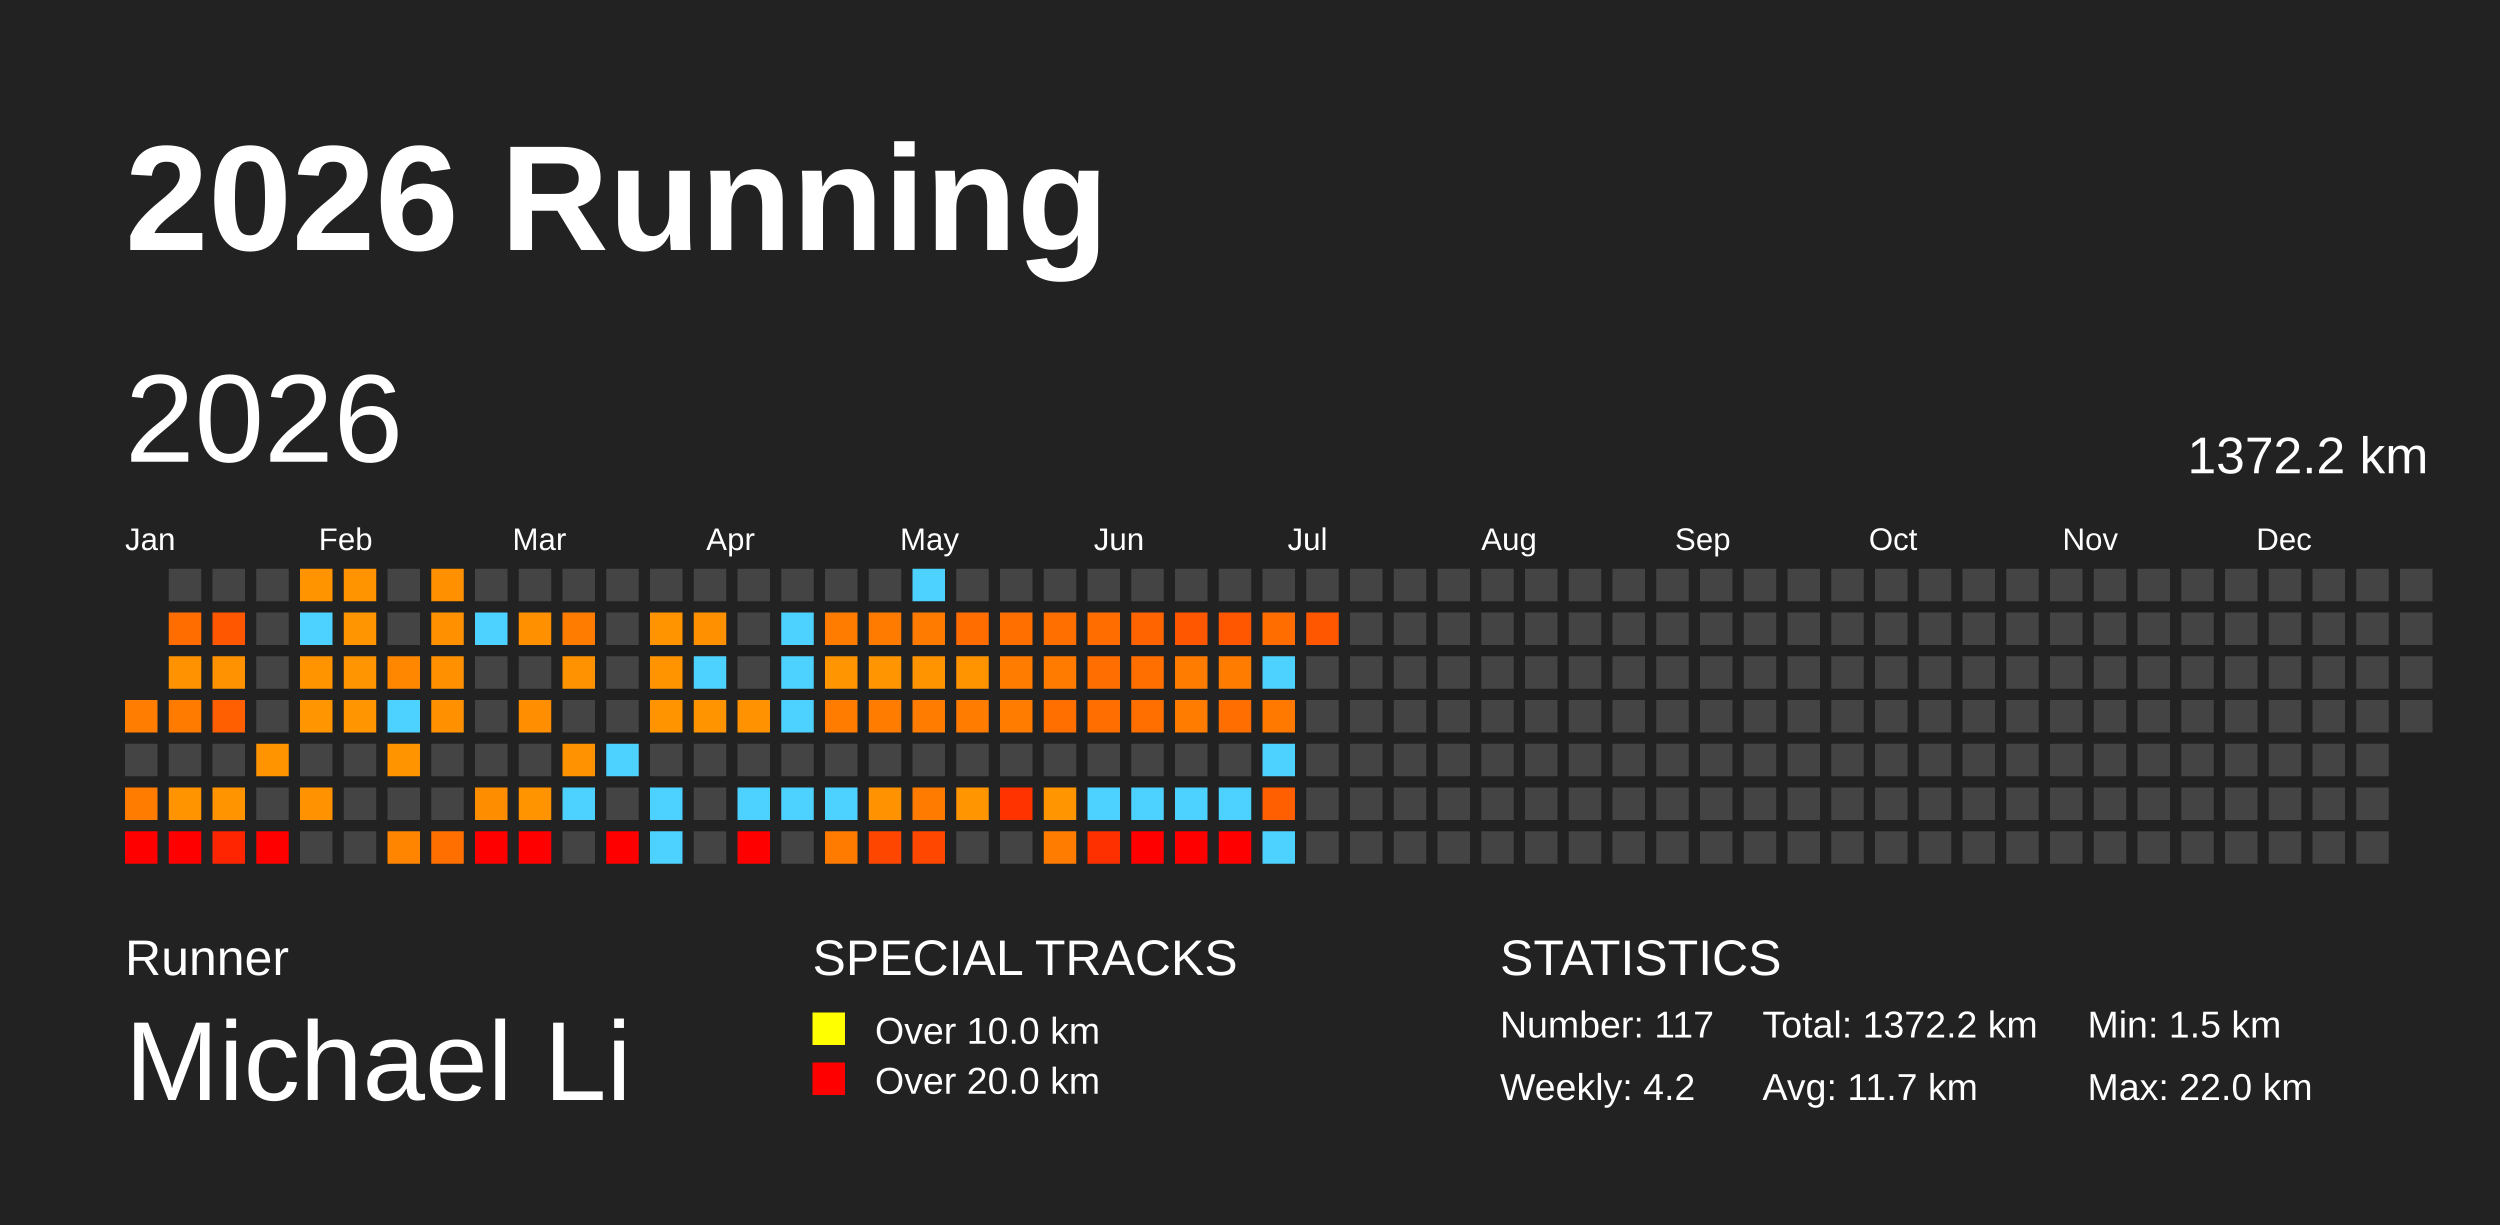
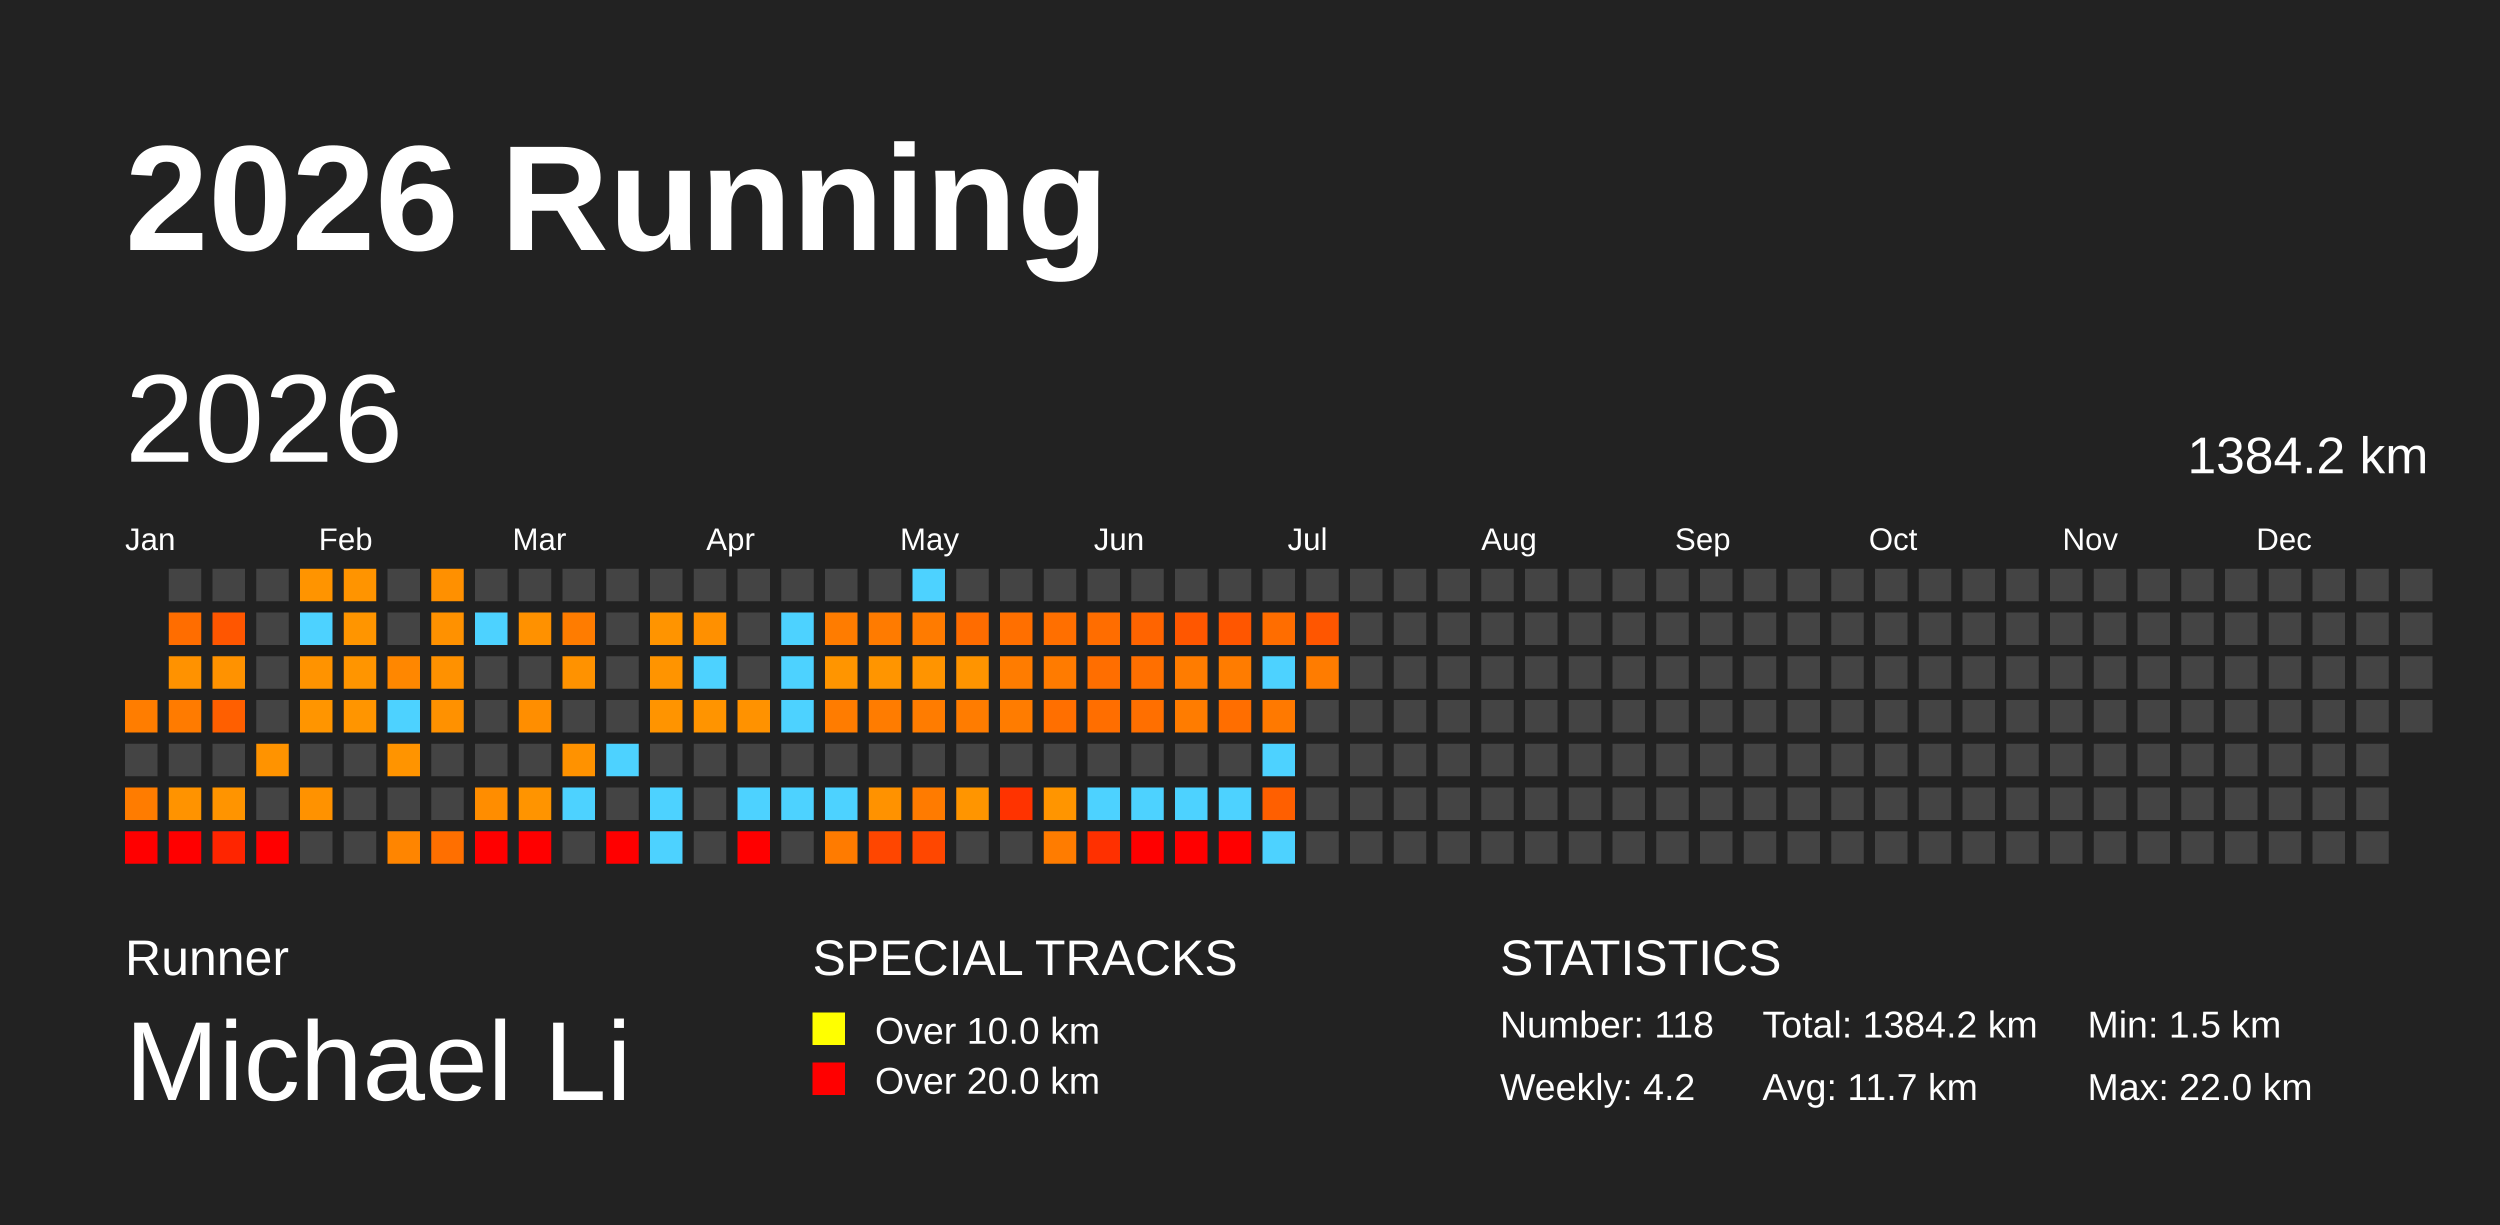
<svg xmlns="http://www.w3.org/2000/svg" baseProfile="full" height="98mm" version="1.1" viewBox="0,0,200,98" width="200mm">
  <defs />
  <rect fill="#222222" height="98" width="200" x="0" y="0" />
  <text fill="#FFFFFF" style="font-size:12px; font-family:Arial; font-weight:bold;" x="10" y="20">2026 Running</text>
  <text fill="#FFFFFF" style="font-size:4px; font-family:Arial" x="10" y="78">Runner</text>
  <text fill="#FFFFFF" style="font-size:9px; font-family:Arial" x="10" y="88">Michael Li</text>
  <text fill="#FFFFFF" style="font-size:4px; font-family:Arial" x="65" y="78">SPECIAL TRACKS</text>
  <rect fill="yellow" height="2.6" width="2.6" x="65" y="81" />
  <text fill="#FFFFFF" style="font-size:3px; font-family:Arial" x="70" y="83.5">Over 10.0 km</text>
  <rect fill="red" height="2.6" width="2.6" x="65" y="85" />
  <text fill="#FFFFFF" style="font-size:3px; font-family:Arial" x="70" y="87.5">Over 20.0 km</text>
  <text fill="#FFFFFF" style="font-size:4px; font-family:Arial" x="120" y="78">STATISTICS</text>
-   <text fill="#FFFFFF" style="font-size:3px; font-family:Arial" x="120" y="83">Number: 117</text>
+   <text fill="#FFFFFF" style="font-size:3px; font-family:Arial" x="120" y="83">Number: 118</text>
  <text fill="#FFFFFF" style="font-size:3px; font-family:Arial" x="120" y="88">Weekly: 4.2</text>
-   <text fill="#FFFFFF" style="font-size:3px; font-family:Arial" x="141" y="83">Total: 1372.2 km</text>
+   <text fill="#FFFFFF" style="font-size:3px; font-family:Arial" x="141" y="83">Total: 1384.2 km</text>
  <text fill="#FFFFFF" style="font-size:3px; font-family:Arial" x="141" y="88">Avg: 11.7 km</text>
  <text fill="#FFFFFF" style="font-size:3px; font-family:Arial" x="167" y="83">Min: 1.5 km</text>
  <text fill="#FFFFFF" style="font-size:3px; font-family:Arial" x="167" y="88">Max: 22.0 km</text>
  <text dominant-baseline="hanging" fill="#FFFFFF" style="font-size:10.0px; font-family:Arial;" x="10" y="30">2026</text>
-   <text dominant-baseline="hanging" fill="#FFFFFF" style="font-size:4.125px; font-family:Arial;" x="175" y="35">1372.2 km</text>
+   <text dominant-baseline="hanging" fill="#FFFFFF" style="font-size:4.125px; font-family:Arial;" x="175" y="35">1384.2 km</text>
  <text fill="#FFFFFF" style="font-size:2.5px; font-family:Arial" x="10.0" y="44">Jan</text>
  <text fill="#FFFFFF" style="font-size:2.5px; font-family:Arial" x="25.5" y="44">Feb</text>
  <text fill="#FFFFFF" style="font-size:2.5px; font-family:Arial" x="41.0" y="44">Mar</text>
  <text fill="#FFFFFF" style="font-size:2.5px; font-family:Arial" x="56.5" y="44">Apr</text>
  <text fill="#FFFFFF" style="font-size:2.5px; font-family:Arial" x="72.0" y="44">May</text>
  <text fill="#FFFFFF" style="font-size:2.5px; font-family:Arial" x="87.5" y="44">Jun</text>
  <text fill="#FFFFFF" style="font-size:2.5px; font-family:Arial" x="103.0" y="44">Jul</text>
  <text fill="#FFFFFF" style="font-size:2.5px; font-family:Arial" x="118.5" y="44">Aug</text>
  <text fill="#FFFFFF" style="font-size:2.5px; font-family:Arial" x="134.0" y="44">Sep</text>
  <text fill="#FFFFFF" style="font-size:2.5px; font-family:Arial" x="149.5" y="44">Oct</text>
  <text fill="#FFFFFF" style="font-size:2.5px; font-family:Arial" x="165.0" y="44">Nov</text>
  <text fill="#FFFFFF" style="font-size:2.5px; font-family:Arial" x="180.5" y="44">Dec</text>
  <rect fill="#ff7d00" height="2.6" width="2.6" x="10.0" y="56.0" />
  <rect fill="#444444" height="2.6" width="2.6" x="10.0" y="59.5" />
  <rect fill="#ff7c00" height="2.6" width="2.6" x="10.0" y="63.0" />
  <rect fill="red" height="2.6" width="2.6" x="10.0" y="66.5" />
  <rect fill="#444444" height="2.6" width="2.6" x="13.5" y="45.5" />
  <rect fill="#ff6d00" height="2.6" width="2.6" x="13.5" y="49.0" />
  <rect fill="#ff9200" height="2.6" width="2.6" x="13.5" y="52.5" />
  <rect fill="#ff7b00" height="2.6" width="2.6" x="13.5" y="56.0" />
  <rect fill="#444444" height="2.6" width="2.6" x="13.5" y="59.5" />
  <rect fill="#ff9300" height="2.6" width="2.6" x="13.5" y="63.0" />
  <rect fill="red" height="2.6" width="2.6" x="13.5" y="66.5" />
  <rect fill="#444444" height="2.6" width="2.6" x="17.0" y="45.5" />
  <rect fill="#ff5600" height="2.6" width="2.6" x="17.0" y="49.0" />
  <rect fill="#ff9200" height="2.6" width="2.6" x="17.0" y="52.5" />
  <rect fill="#ff5f00" height="2.6" width="2.6" x="17.0" y="56.0" />
  <rect fill="#444444" height="2.6" width="2.6" x="17.0" y="59.5" />
  <rect fill="#ff9400" height="2.6" width="2.6" x="17.0" y="63.0" />
  <rect fill="#ff2500" height="2.6" width="2.6" x="17.0" y="66.5" />
  <rect fill="#444444" height="2.6" width="2.6" x="20.5" y="45.5" />
  <rect fill="#444444" height="2.6" width="2.6" x="20.5" y="49.0" />
  <rect fill="#444444" height="2.6" width="2.6" x="20.5" y="52.5" />
  <rect fill="#444444" height="2.6" width="2.6" x="20.5" y="56.0" />
  <rect fill="#ff9300" height="2.6" width="2.6" x="20.5" y="59.5" />
  <rect fill="#444444" height="2.6" width="2.6" x="20.5" y="63.0" />
  <rect fill="red" height="2.6" width="2.6" x="20.5" y="66.5" />
  <rect fill="#ff9400" height="2.6" width="2.6" x="24.0" y="45.5" />
  <rect fill="#4dd2ff" height="2.6" width="2.6" x="24.0" y="49.0" />
  <rect fill="#ff9300" height="2.6" width="2.6" x="24.0" y="52.5" />
  <rect fill="#ff9500" height="2.6" width="2.6" x="24.0" y="56.0" />
  <rect fill="#444444" height="2.6" width="2.6" x="24.0" y="59.5" />
  <rect fill="#ff9200" height="2.6" width="2.6" x="24.0" y="63.0" />
  <rect fill="#444444" height="2.6" width="2.6" x="24.0" y="66.5" />
  <rect fill="#ff9400" height="2.6" width="2.6" x="27.5" y="45.5" />
  <rect fill="#ff9500" height="2.6" width="2.6" x="27.5" y="49.0" />
  <rect fill="#ff9500" height="2.6" width="2.6" x="27.5" y="52.5" />
  <rect fill="#ff9500" height="2.6" width="2.6" x="27.5" y="56.0" />
  <rect fill="#444444" height="2.6" width="2.6" x="27.5" y="59.5" />
  <rect fill="#444444" height="2.6" width="2.6" x="27.5" y="63.0" />
  <rect fill="#444444" height="2.6" width="2.6" x="27.5" y="66.5" />
  <rect fill="#444444" height="2.6" width="2.6" x="31.0" y="45.5" />
  <rect fill="#444444" height="2.6" width="2.6" x="31.0" y="49.0" />
  <rect fill="#ff8700" height="2.6" width="2.6" x="31.0" y="52.5" />
  <rect fill="#4dd2ff" height="2.6" width="2.6" x="31.0" y="56.0" />
  <rect fill="#ff9400" height="2.6" width="2.6" x="31.0" y="59.5" />
  <rect fill="#444444" height="2.6" width="2.6" x="31.0" y="63.0" />
  <rect fill="#ff8500" height="2.6" width="2.6" x="31.0" y="66.5" />
  <rect fill="#ff9000" height="2.6" width="2.6" x="34.5" y="45.5" />
  <rect fill="#ff9100" height="2.6" width="2.6" x="34.5" y="49.0" />
  <rect fill="#ff9100" height="2.6" width="2.6" x="34.5" y="52.5" />
  <rect fill="#ff9100" height="2.6" width="2.6" x="34.5" y="56.0" />
  <rect fill="#444444" height="2.6" width="2.6" x="34.5" y="59.5" />
  <rect fill="#444444" height="2.6" width="2.6" x="34.5" y="63.0" />
  <rect fill="#ff6f00" height="2.6" width="2.6" x="34.5" y="66.5" />
  <rect fill="#444444" height="2.6" width="2.6" x="38.0" y="45.5" />
  <rect fill="#4dd2ff" height="2.6" width="2.6" x="38.0" y="49.0" />
  <rect fill="#444444" height="2.6" width="2.6" x="38.0" y="52.5" />
  <rect fill="#444444" height="2.6" width="2.6" x="38.0" y="56.0" />
  <rect fill="#444444" height="2.6" width="2.6" x="38.0" y="59.5" />
  <rect fill="#ff8d00" height="2.6" width="2.6" x="38.0" y="63.0" />
  <rect fill="red" height="2.6" width="2.6" x="38.0" y="66.5" />
  <rect fill="#444444" height="2.6" width="2.6" x="41.5" y="45.5" />
  <rect fill="#ff9100" height="2.6" width="2.6" x="41.5" y="49.0" />
  <rect fill="#444444" height="2.6" width="2.6" x="41.5" y="52.5" />
  <rect fill="#ff8e00" height="2.6" width="2.6" x="41.5" y="56.0" />
  <rect fill="#444444" height="2.6" width="2.6" x="41.5" y="59.5" />
  <rect fill="#ff9400" height="2.6" width="2.6" x="41.5" y="63.0" />
  <rect fill="red" height="2.6" width="2.6" x="41.5" y="66.5" />
  <rect fill="#444444" height="2.6" width="2.6" x="45.0" y="45.5" />
  <rect fill="#ff7c00" height="2.6" width="2.6" x="45.0" y="49.0" />
  <rect fill="#ff9200" height="2.6" width="2.6" x="45.0" y="52.5" />
  <rect fill="#444444" height="2.6" width="2.6" x="45.0" y="56.0" />
  <rect fill="#ff9200" height="2.6" width="2.6" x="45.0" y="59.5" />
  <rect fill="#4dd2ff" height="2.6" width="2.6" x="45.0" y="63.0" />
  <rect fill="#444444" height="2.6" width="2.6" x="45.0" y="66.5" />
  <rect fill="#444444" height="2.6" width="2.6" x="48.5" y="45.5" />
  <rect fill="#444444" height="2.6" width="2.6" x="48.5" y="49.0" />
  <rect fill="#444444" height="2.6" width="2.6" x="48.5" y="52.5" />
  <rect fill="#444444" height="2.6" width="2.6" x="48.5" y="56.0" />
  <rect fill="#4dd2ff" height="2.6" width="2.6" x="48.5" y="59.5" />
  <rect fill="#444444" height="2.6" width="2.6" x="48.5" y="63.0" />
  <rect fill="red" height="2.6" width="2.6" x="48.5" y="66.5" />
  <rect fill="#444444" height="2.6" width="2.6" x="52.0" y="45.5" />
  <rect fill="#ff9400" height="2.6" width="2.6" x="52.0" y="49.0" />
  <rect fill="#ff9400" height="2.6" width="2.6" x="52.0" y="52.5" />
  <rect fill="#ff9400" height="2.6" width="2.6" x="52.0" y="56.0" />
  <rect fill="#444444" height="2.6" width="2.6" x="52.0" y="59.5" />
  <rect fill="#4dd2ff" height="2.6" width="2.6" x="52.0" y="63.0" />
  <rect fill="#4dd2ff" height="2.6" width="2.6" x="52.0" y="66.5" />
  <rect fill="#444444" height="2.6" width="2.6" x="55.5" y="45.5" />
  <rect fill="#ff9000" height="2.6" width="2.6" x="55.5" y="49.0" />
  <rect fill="#4dd2ff" height="2.6" width="2.6" x="55.5" y="52.5" />
  <rect fill="#ff9400" height="2.6" width="2.6" x="55.5" y="56.0" />
  <rect fill="#444444" height="2.6" width="2.6" x="55.5" y="59.5" />
  <rect fill="#444444" height="2.6" width="2.6" x="55.5" y="63.0" />
  <rect fill="#444444" height="2.6" width="2.6" x="55.5" y="66.5" />
  <rect fill="#444444" height="2.6" width="2.6" x="59.0" y="45.5" />
  <rect fill="#444444" height="2.6" width="2.6" x="59.0" y="49.0" />
  <rect fill="#444444" height="2.6" width="2.6" x="59.0" y="52.5" />
  <rect fill="#ff9200" height="2.6" width="2.6" x="59.0" y="56.0" />
  <rect fill="#444444" height="2.6" width="2.6" x="59.0" y="59.5" />
  <rect fill="#4dd2ff" height="2.6" width="2.6" x="59.0" y="63.0" />
  <rect fill="red" height="2.6" width="2.6" x="59.0" y="66.5" />
  <rect fill="#444444" height="2.6" width="2.6" x="62.5" y="45.5" />
  <rect fill="#4dd2ff" height="2.6" width="2.6" x="62.5" y="49.0" />
  <rect fill="#4dd2ff" height="2.6" width="2.6" x="62.5" y="52.5" />
  <rect fill="#4dd2ff" height="2.6" width="2.6" x="62.5" y="56.0" />
  <rect fill="#444444" height="2.6" width="2.6" x="62.5" y="59.5" />
  <rect fill="#4dd2ff" height="2.6" width="2.6" x="62.5" y="63.0" />
  <rect fill="#444444" height="2.6" width="2.6" x="62.5" y="66.5" />
  <rect fill="#444444" height="2.6" width="2.6" x="66.0" y="45.5" />
  <rect fill="#ff7c00" height="2.6" width="2.6" x="66.0" y="49.0" />
  <rect fill="#ff9500" height="2.6" width="2.6" x="66.0" y="52.5" />
  <rect fill="#ff7c00" height="2.6" width="2.6" x="66.0" y="56.0" />
  <rect fill="#444444" height="2.6" width="2.6" x="66.0" y="59.5" />
  <rect fill="#4dd2ff" height="2.6" width="2.6" x="66.0" y="63.0" />
  <rect fill="#ff7b00" height="2.6" width="2.6" x="66.0" y="66.5" />
  <rect fill="#444444" height="2.6" width="2.6" x="69.5" y="45.5" />
  <rect fill="#ff7b00" height="2.6" width="2.6" x="69.5" y="49.0" />
  <rect fill="#ff9500" height="2.6" width="2.6" x="69.5" y="52.5" />
  <rect fill="#ff7c00" height="2.6" width="2.6" x="69.5" y="56.0" />
  <rect fill="#444444" height="2.6" width="2.6" x="69.5" y="59.5" />
  <rect fill="#ff9200" height="2.6" width="2.6" x="69.5" y="63.0" />
  <rect fill="#ff4600" height="2.6" width="2.6" x="69.5" y="66.5" />
  <rect fill="#4dd2ff" height="2.6" width="2.6" x="73.0" y="45.5" />
  <rect fill="#ff7b00" height="2.6" width="2.6" x="73.0" y="49.0" />
  <rect fill="#ff9400" height="2.6" width="2.6" x="73.0" y="52.5" />
  <rect fill="#ff7c00" height="2.6" width="2.6" x="73.0" y="56.0" />
  <rect fill="#444444" height="2.6" width="2.6" x="73.0" y="59.5" />
  <rect fill="#ff7b00" height="2.6" width="2.6" x="73.0" y="63.0" />
  <rect fill="#ff4700" height="2.6" width="2.6" x="73.0" y="66.5" />
  <rect fill="#444444" height="2.6" width="2.6" x="76.5" y="45.5" />
  <rect fill="#ff6c00" height="2.6" width="2.6" x="76.5" y="49.0" />
  <rect fill="#ff9400" height="2.6" width="2.6" x="76.5" y="52.5" />
  <rect fill="#ff7c00" height="2.6" width="2.6" x="76.5" y="56.0" />
  <rect fill="#444444" height="2.6" width="2.6" x="76.5" y="59.5" />
  <rect fill="#ff9500" height="2.6" width="2.6" x="76.5" y="63.0" />
  <rect fill="#444444" height="2.6" width="2.6" x="76.5" y="66.5" />
  <rect fill="#444444" height="2.6" width="2.6" x="80.0" y="45.5" />
  <rect fill="#ff6f00" height="2.6" width="2.6" x="80.0" y="49.0" />
  <rect fill="#ff7c00" height="2.6" width="2.6" x="80.0" y="52.5" />
  <rect fill="#ff7c00" height="2.6" width="2.6" x="80.0" y="56.0" />
  <rect fill="#444444" height="2.6" width="2.6" x="80.0" y="59.5" />
  <rect fill="#ff3300" height="2.6" width="2.6" x="80.0" y="63.0" />
  <rect fill="#444444" height="2.6" width="2.6" x="80.0" y="66.5" />
  <rect fill="#444444" height="2.6" width="2.6" x="83.5" y="45.5" />
  <rect fill="#ff6f00" height="2.6" width="2.6" x="83.5" y="49.0" />
  <rect fill="#ff7b00" height="2.6" width="2.6" x="83.5" y="52.5" />
  <rect fill="#ff6f00" height="2.6" width="2.6" x="83.5" y="56.0" />
  <rect fill="#444444" height="2.6" width="2.6" x="83.5" y="59.5" />
  <rect fill="#ff9500" height="2.6" width="2.6" x="83.5" y="63.0" />
  <rect fill="#ff7c00" height="2.6" width="2.6" x="83.5" y="66.5" />
  <rect fill="#444444" height="2.6" width="2.6" x="87.0" y="45.5" />
  <rect fill="#ff6d00" height="2.6" width="2.6" x="87.0" y="49.0" />
  <rect fill="#ff6e00" height="2.6" width="2.6" x="87.0" y="52.5" />
  <rect fill="#ff6e00" height="2.6" width="2.6" x="87.0" y="56.0" />
  <rect fill="#444444" height="2.6" width="2.6" x="87.0" y="59.5" />
  <rect fill="#4dd2ff" height="2.6" width="2.6" x="87.0" y="63.0" />
  <rect fill="#ff3000" height="2.6" width="2.6" x="87.0" y="66.5" />
  <rect fill="#444444" height="2.6" width="2.6" x="90.5" y="45.5" />
  <rect fill="#ff6400" height="2.6" width="2.6" x="90.5" y="49.0" />
  <rect fill="#ff6f00" height="2.6" width="2.6" x="90.5" y="52.5" />
  <rect fill="#ff6f00" height="2.6" width="2.6" x="90.5" y="56.0" />
  <rect fill="#444444" height="2.6" width="2.6" x="90.5" y="59.5" />
  <rect fill="#4dd2ff" height="2.6" width="2.6" x="90.5" y="63.0" />
  <rect fill="red" height="2.6" width="2.6" x="90.5" y="66.5" />
  <rect fill="#444444" height="2.6" width="2.6" x="94.0" y="45.5" />
  <rect fill="#ff5700" height="2.6" width="2.6" x="94.0" y="49.0" />
  <rect fill="#ff7c00" height="2.6" width="2.6" x="94.0" y="52.5" />
  <rect fill="#ff7c00" height="2.6" width="2.6" x="94.0" y="56.0" />
  <rect fill="#444444" height="2.6" width="2.6" x="94.0" y="59.5" />
  <rect fill="#4dd2ff" height="2.6" width="2.6" x="94.0" y="63.0" />
  <rect fill="red" height="2.6" width="2.6" x="94.0" y="66.5" />
  <rect fill="#444444" height="2.6" width="2.6" x="97.5" y="45.5" />
  <rect fill="#ff5600" height="2.6" width="2.6" x="97.5" y="49.0" />
  <rect fill="#ff7c00" height="2.6" width="2.6" x="97.5" y="52.5" />
  <rect fill="#ff6e00" height="2.6" width="2.6" x="97.5" y="56.0" />
  <rect fill="#444444" height="2.6" width="2.6" x="97.5" y="59.5" />
  <rect fill="#4dd2ff" height="2.6" width="2.6" x="97.5" y="63.0" />
  <rect fill="red" height="2.6" width="2.6" x="97.5" y="66.5" />
  <rect fill="#444444" height="2.6" width="2.6" x="101.0" y="45.5" />
  <rect fill="#ff6d00" height="2.6" width="2.6" x="101.0" y="49.0" />
  <rect fill="#4dd2ff" height="2.6" width="2.6" x="101.0" y="52.5" />
  <rect fill="#ff7900" height="2.6" width="2.6" x="101.0" y="56.0" />
  <rect fill="#4dd2ff" height="2.6" width="2.6" x="101.0" y="59.5" />
  <rect fill="#ff5f00" height="2.6" width="2.6" x="101.0" y="63.0" />
  <rect fill="#4dd2ff" height="2.6" width="2.6" x="101.0" y="66.5" />
  <rect fill="#444444" height="2.6" width="2.6" x="104.5" y="45.5" />
  <rect fill="#ff5600" height="2.6" width="2.6" x="104.5" y="49.0" />
-   <rect fill="#444444" height="2.6" width="2.6" x="104.5" y="52.5" />
+   <rect fill="#ff7c00" height="2.6" width="2.6" x="104.5" y="52.5" />
  <rect fill="#444444" height="2.6" width="2.6" x="104.5" y="56.0" />
  <rect fill="#444444" height="2.6" width="2.6" x="104.5" y="59.5" />
  <rect fill="#444444" height="2.6" width="2.6" x="104.5" y="63.0" />
  <rect fill="#444444" height="2.6" width="2.6" x="104.5" y="66.5" />
  <rect fill="#444444" height="2.6" width="2.6" x="108.0" y="45.5" />
  <rect fill="#444444" height="2.6" width="2.6" x="108.0" y="49.0" />
  <rect fill="#444444" height="2.6" width="2.6" x="108.0" y="52.5" />
  <rect fill="#444444" height="2.6" width="2.6" x="108.0" y="56.0" />
  <rect fill="#444444" height="2.6" width="2.6" x="108.0" y="59.5" />
  <rect fill="#444444" height="2.6" width="2.6" x="108.0" y="63.0" />
  <rect fill="#444444" height="2.6" width="2.6" x="108.0" y="66.5" />
  <rect fill="#444444" height="2.6" width="2.6" x="111.5" y="45.5" />
  <rect fill="#444444" height="2.6" width="2.6" x="111.5" y="49.0" />
  <rect fill="#444444" height="2.6" width="2.6" x="111.5" y="52.5" />
  <rect fill="#444444" height="2.6" width="2.6" x="111.5" y="56.0" />
  <rect fill="#444444" height="2.6" width="2.6" x="111.5" y="59.5" />
  <rect fill="#444444" height="2.6" width="2.6" x="111.5" y="63.0" />
  <rect fill="#444444" height="2.6" width="2.6" x="111.5" y="66.5" />
  <rect fill="#444444" height="2.6" width="2.6" x="115.0" y="45.5" />
  <rect fill="#444444" height="2.6" width="2.6" x="115.0" y="49.0" />
  <rect fill="#444444" height="2.6" width="2.6" x="115.0" y="52.5" />
  <rect fill="#444444" height="2.6" width="2.6" x="115.0" y="56.0" />
  <rect fill="#444444" height="2.6" width="2.6" x="115.0" y="59.5" />
  <rect fill="#444444" height="2.6" width="2.6" x="115.0" y="63.0" />
  <rect fill="#444444" height="2.6" width="2.6" x="115.0" y="66.5" />
  <rect fill="#444444" height="2.6" width="2.6" x="118.5" y="45.5" />
  <rect fill="#444444" height="2.6" width="2.6" x="118.5" y="49.0" />
  <rect fill="#444444" height="2.6" width="2.6" x="118.5" y="52.5" />
  <rect fill="#444444" height="2.6" width="2.6" x="118.5" y="56.0" />
  <rect fill="#444444" height="2.6" width="2.6" x="118.5" y="59.5" />
  <rect fill="#444444" height="2.6" width="2.6" x="118.5" y="63.0" />
  <rect fill="#444444" height="2.6" width="2.6" x="118.5" y="66.5" />
  <rect fill="#444444" height="2.6" width="2.6" x="122.0" y="45.5" />
  <rect fill="#444444" height="2.6" width="2.6" x="122.0" y="49.0" />
  <rect fill="#444444" height="2.6" width="2.6" x="122.0" y="52.5" />
  <rect fill="#444444" height="2.6" width="2.6" x="122.0" y="56.0" />
  <rect fill="#444444" height="2.6" width="2.6" x="122.0" y="59.5" />
  <rect fill="#444444" height="2.6" width="2.6" x="122.0" y="63.0" />
  <rect fill="#444444" height="2.6" width="2.6" x="122.0" y="66.5" />
  <rect fill="#444444" height="2.6" width="2.6" x="125.5" y="45.5" />
  <rect fill="#444444" height="2.6" width="2.6" x="125.5" y="49.0" />
  <rect fill="#444444" height="2.6" width="2.6" x="125.5" y="52.5" />
  <rect fill="#444444" height="2.6" width="2.6" x="125.5" y="56.0" />
  <rect fill="#444444" height="2.6" width="2.6" x="125.5" y="59.5" />
  <rect fill="#444444" height="2.6" width="2.6" x="125.5" y="63.0" />
  <rect fill="#444444" height="2.6" width="2.6" x="125.5" y="66.5" />
  <rect fill="#444444" height="2.6" width="2.6" x="129.0" y="45.5" />
  <rect fill="#444444" height="2.6" width="2.6" x="129.0" y="49.0" />
  <rect fill="#444444" height="2.6" width="2.6" x="129.0" y="52.5" />
  <rect fill="#444444" height="2.6" width="2.6" x="129.0" y="56.0" />
  <rect fill="#444444" height="2.6" width="2.6" x="129.0" y="59.5" />
  <rect fill="#444444" height="2.6" width="2.6" x="129.0" y="63.0" />
  <rect fill="#444444" height="2.6" width="2.6" x="129.0" y="66.5" />
  <rect fill="#444444" height="2.6" width="2.6" x="132.5" y="45.5" />
  <rect fill="#444444" height="2.6" width="2.6" x="132.5" y="49.0" />
  <rect fill="#444444" height="2.6" width="2.6" x="132.5" y="52.5" />
  <rect fill="#444444" height="2.6" width="2.6" x="132.5" y="56.0" />
  <rect fill="#444444" height="2.6" width="2.6" x="132.5" y="59.5" />
  <rect fill="#444444" height="2.6" width="2.6" x="132.5" y="63.0" />
  <rect fill="#444444" height="2.6" width="2.6" x="132.5" y="66.5" />
  <rect fill="#444444" height="2.6" width="2.6" x="136.0" y="45.5" />
  <rect fill="#444444" height="2.6" width="2.6" x="136.0" y="49.0" />
  <rect fill="#444444" height="2.6" width="2.6" x="136.0" y="52.5" />
  <rect fill="#444444" height="2.6" width="2.6" x="136.0" y="56.0" />
  <rect fill="#444444" height="2.6" width="2.6" x="136.0" y="59.5" />
  <rect fill="#444444" height="2.6" width="2.6" x="136.0" y="63.0" />
  <rect fill="#444444" height="2.6" width="2.6" x="136.0" y="66.5" />
  <rect fill="#444444" height="2.6" width="2.6" x="139.5" y="45.5" />
  <rect fill="#444444" height="2.6" width="2.6" x="139.5" y="49.0" />
  <rect fill="#444444" height="2.6" width="2.6" x="139.5" y="52.5" />
  <rect fill="#444444" height="2.6" width="2.6" x="139.5" y="56.0" />
  <rect fill="#444444" height="2.6" width="2.6" x="139.5" y="59.5" />
  <rect fill="#444444" height="2.6" width="2.6" x="139.5" y="63.0" />
  <rect fill="#444444" height="2.6" width="2.6" x="139.5" y="66.5" />
  <rect fill="#444444" height="2.6" width="2.6" x="143.0" y="45.5" />
  <rect fill="#444444" height="2.6" width="2.6" x="143.0" y="49.0" />
  <rect fill="#444444" height="2.6" width="2.6" x="143.0" y="52.5" />
  <rect fill="#444444" height="2.6" width="2.6" x="143.0" y="56.0" />
  <rect fill="#444444" height="2.6" width="2.6" x="143.0" y="59.5" />
  <rect fill="#444444" height="2.6" width="2.6" x="143.0" y="63.0" />
  <rect fill="#444444" height="2.6" width="2.6" x="143.0" y="66.5" />
  <rect fill="#444444" height="2.6" width="2.6" x="146.5" y="45.5" />
  <rect fill="#444444" height="2.6" width="2.6" x="146.5" y="49.0" />
  <rect fill="#444444" height="2.6" width="2.6" x="146.5" y="52.5" />
  <rect fill="#444444" height="2.6" width="2.6" x="146.5" y="56.0" />
  <rect fill="#444444" height="2.6" width="2.6" x="146.5" y="59.5" />
  <rect fill="#444444" height="2.6" width="2.6" x="146.5" y="63.0" />
  <rect fill="#444444" height="2.6" width="2.6" x="146.5" y="66.5" />
  <rect fill="#444444" height="2.6" width="2.6" x="150.0" y="45.5" />
  <rect fill="#444444" height="2.6" width="2.6" x="150.0" y="49.0" />
  <rect fill="#444444" height="2.6" width="2.6" x="150.0" y="52.5" />
  <rect fill="#444444" height="2.6" width="2.6" x="150.0" y="56.0" />
  <rect fill="#444444" height="2.6" width="2.6" x="150.0" y="59.5" />
  <rect fill="#444444" height="2.6" width="2.6" x="150.0" y="63.0" />
  <rect fill="#444444" height="2.6" width="2.6" x="150.0" y="66.5" />
  <rect fill="#444444" height="2.6" width="2.6" x="153.5" y="45.5" />
  <rect fill="#444444" height="2.6" width="2.6" x="153.5" y="49.0" />
  <rect fill="#444444" height="2.6" width="2.6" x="153.5" y="52.5" />
  <rect fill="#444444" height="2.6" width="2.6" x="153.5" y="56.0" />
  <rect fill="#444444" height="2.6" width="2.6" x="153.5" y="59.5" />
  <rect fill="#444444" height="2.6" width="2.6" x="153.5" y="63.0" />
  <rect fill="#444444" height="2.6" width="2.6" x="153.5" y="66.5" />
  <rect fill="#444444" height="2.6" width="2.6" x="157.0" y="45.5" />
  <rect fill="#444444" height="2.6" width="2.6" x="157.0" y="49.0" />
  <rect fill="#444444" height="2.6" width="2.6" x="157.0" y="52.5" />
  <rect fill="#444444" height="2.6" width="2.6" x="157.0" y="56.0" />
  <rect fill="#444444" height="2.6" width="2.6" x="157.0" y="59.5" />
  <rect fill="#444444" height="2.6" width="2.6" x="157.0" y="63.0" />
  <rect fill="#444444" height="2.6" width="2.6" x="157.0" y="66.5" />
  <rect fill="#444444" height="2.6" width="2.6" x="160.5" y="45.5" />
  <rect fill="#444444" height="2.6" width="2.6" x="160.5" y="49.0" />
  <rect fill="#444444" height="2.6" width="2.6" x="160.5" y="52.5" />
  <rect fill="#444444" height="2.6" width="2.6" x="160.5" y="56.0" />
  <rect fill="#444444" height="2.6" width="2.6" x="160.5" y="59.5" />
  <rect fill="#444444" height="2.6" width="2.6" x="160.5" y="63.0" />
  <rect fill="#444444" height="2.6" width="2.6" x="160.5" y="66.5" />
  <rect fill="#444444" height="2.6" width="2.6" x="164.0" y="45.5" />
  <rect fill="#444444" height="2.6" width="2.6" x="164.0" y="49.0" />
  <rect fill="#444444" height="2.6" width="2.6" x="164.0" y="52.5" />
  <rect fill="#444444" height="2.6" width="2.6" x="164.0" y="56.0" />
  <rect fill="#444444" height="2.6" width="2.6" x="164.0" y="59.5" />
  <rect fill="#444444" height="2.6" width="2.6" x="164.0" y="63.0" />
  <rect fill="#444444" height="2.6" width="2.6" x="164.0" y="66.5" />
  <rect fill="#444444" height="2.6" width="2.6" x="167.5" y="45.5" />
  <rect fill="#444444" height="2.6" width="2.6" x="167.5" y="49.0" />
  <rect fill="#444444" height="2.6" width="2.6" x="167.5" y="52.5" />
  <rect fill="#444444" height="2.6" width="2.6" x="167.5" y="56.0" />
  <rect fill="#444444" height="2.6" width="2.6" x="167.5" y="59.5" />
  <rect fill="#444444" height="2.6" width="2.6" x="167.5" y="63.0" />
  <rect fill="#444444" height="2.6" width="2.6" x="167.5" y="66.5" />
  <rect fill="#444444" height="2.6" width="2.6" x="171.0" y="45.5" />
  <rect fill="#444444" height="2.6" width="2.6" x="171.0" y="49.0" />
  <rect fill="#444444" height="2.6" width="2.6" x="171.0" y="52.5" />
  <rect fill="#444444" height="2.6" width="2.6" x="171.0" y="56.0" />
  <rect fill="#444444" height="2.6" width="2.6" x="171.0" y="59.5" />
  <rect fill="#444444" height="2.6" width="2.6" x="171.0" y="63.0" />
  <rect fill="#444444" height="2.6" width="2.6" x="171.0" y="66.5" />
  <rect fill="#444444" height="2.6" width="2.6" x="174.5" y="45.5" />
  <rect fill="#444444" height="2.6" width="2.6" x="174.5" y="49.0" />
  <rect fill="#444444" height="2.6" width="2.6" x="174.5" y="52.5" />
  <rect fill="#444444" height="2.6" width="2.6" x="174.5" y="56.0" />
  <rect fill="#444444" height="2.6" width="2.6" x="174.5" y="59.5" />
  <rect fill="#444444" height="2.6" width="2.6" x="174.5" y="63.0" />
  <rect fill="#444444" height="2.6" width="2.6" x="174.5" y="66.5" />
  <rect fill="#444444" height="2.6" width="2.6" x="178.0" y="45.5" />
  <rect fill="#444444" height="2.6" width="2.6" x="178.0" y="49.0" />
  <rect fill="#444444" height="2.6" width="2.6" x="178.0" y="52.5" />
  <rect fill="#444444" height="2.6" width="2.6" x="178.0" y="56.0" />
  <rect fill="#444444" height="2.6" width="2.6" x="178.0" y="59.5" />
  <rect fill="#444444" height="2.6" width="2.6" x="178.0" y="63.0" />
  <rect fill="#444444" height="2.6" width="2.6" x="178.0" y="66.5" />
  <rect fill="#444444" height="2.6" width="2.6" x="181.5" y="45.5" />
  <rect fill="#444444" height="2.6" width="2.6" x="181.5" y="49.0" />
  <rect fill="#444444" height="2.6" width="2.6" x="181.5" y="52.5" />
  <rect fill="#444444" height="2.6" width="2.6" x="181.5" y="56.0" />
  <rect fill="#444444" height="2.6" width="2.6" x="181.5" y="59.5" />
  <rect fill="#444444" height="2.6" width="2.6" x="181.5" y="63.0" />
  <rect fill="#444444" height="2.6" width="2.6" x="181.5" y="66.5" />
  <rect fill="#444444" height="2.6" width="2.6" x="185.0" y="45.5" />
  <rect fill="#444444" height="2.6" width="2.6" x="185.0" y="49.0" />
  <rect fill="#444444" height="2.6" width="2.6" x="185.0" y="52.5" />
  <rect fill="#444444" height="2.6" width="2.6" x="185.0" y="56.0" />
  <rect fill="#444444" height="2.6" width="2.6" x="185.0" y="59.5" />
  <rect fill="#444444" height="2.6" width="2.6" x="185.0" y="63.0" />
  <rect fill="#444444" height="2.6" width="2.6" x="185.0" y="66.5" />
  <rect fill="#444444" height="2.6" width="2.6" x="188.5" y="45.5" />
  <rect fill="#444444" height="2.6" width="2.6" x="188.5" y="49.0" />
  <rect fill="#444444" height="2.6" width="2.6" x="188.5" y="52.5" />
  <rect fill="#444444" height="2.6" width="2.6" x="188.5" y="56.0" />
  <rect fill="#444444" height="2.6" width="2.6" x="188.5" y="59.5" />
  <rect fill="#444444" height="2.6" width="2.6" x="188.5" y="63.0" />
  <rect fill="#444444" height="2.6" width="2.6" x="188.5" y="66.5" />
  <rect fill="#444444" height="2.6" width="2.6" x="192.0" y="45.5" />
  <rect fill="#444444" height="2.6" width="2.6" x="192.0" y="49.0" />
  <rect fill="#444444" height="2.6" width="2.6" x="192.0" y="52.5" />
  <rect fill="#444444" height="2.6" width="2.6" x="192.0" y="56.0" />
</svg>
